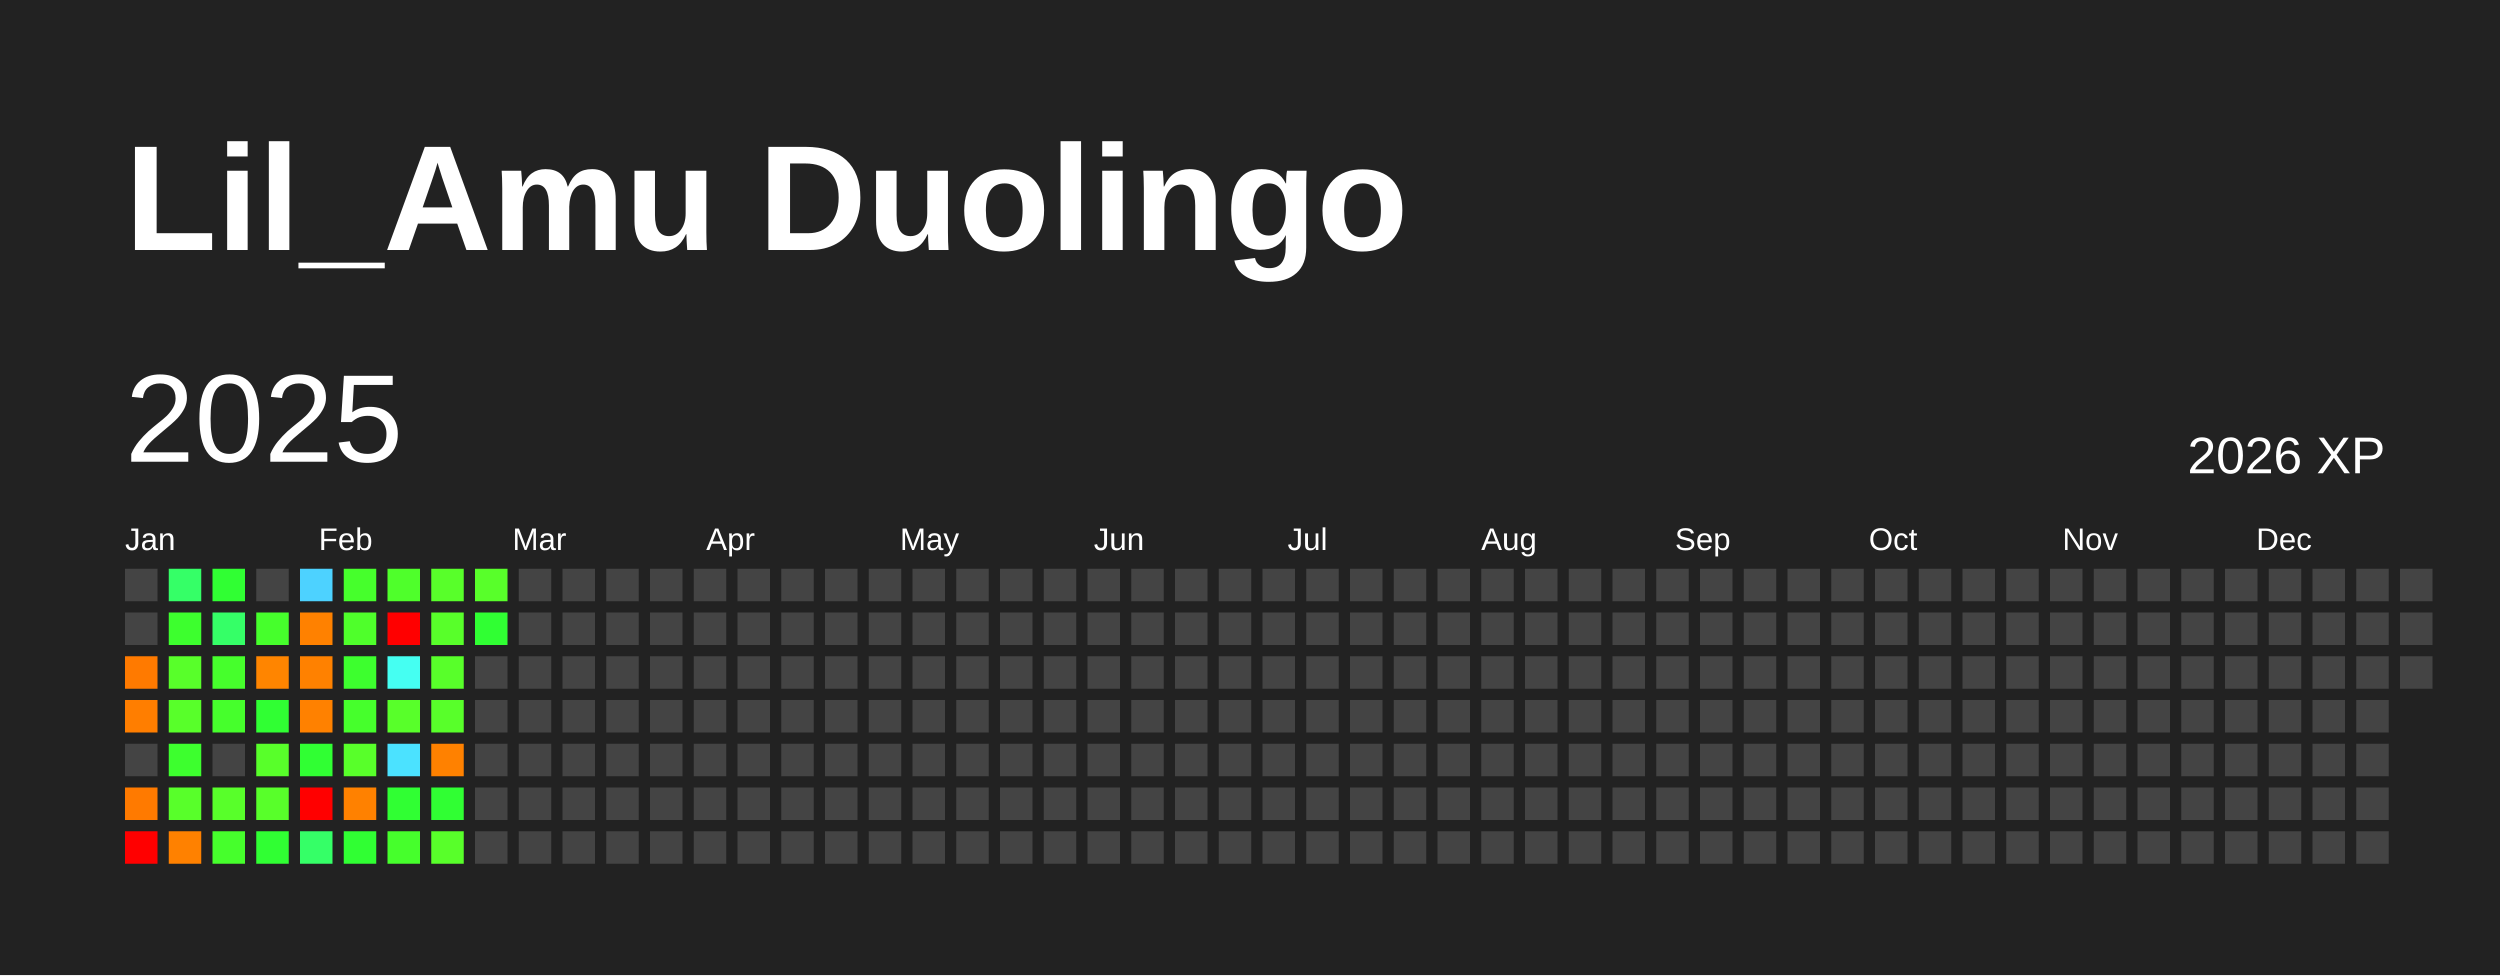
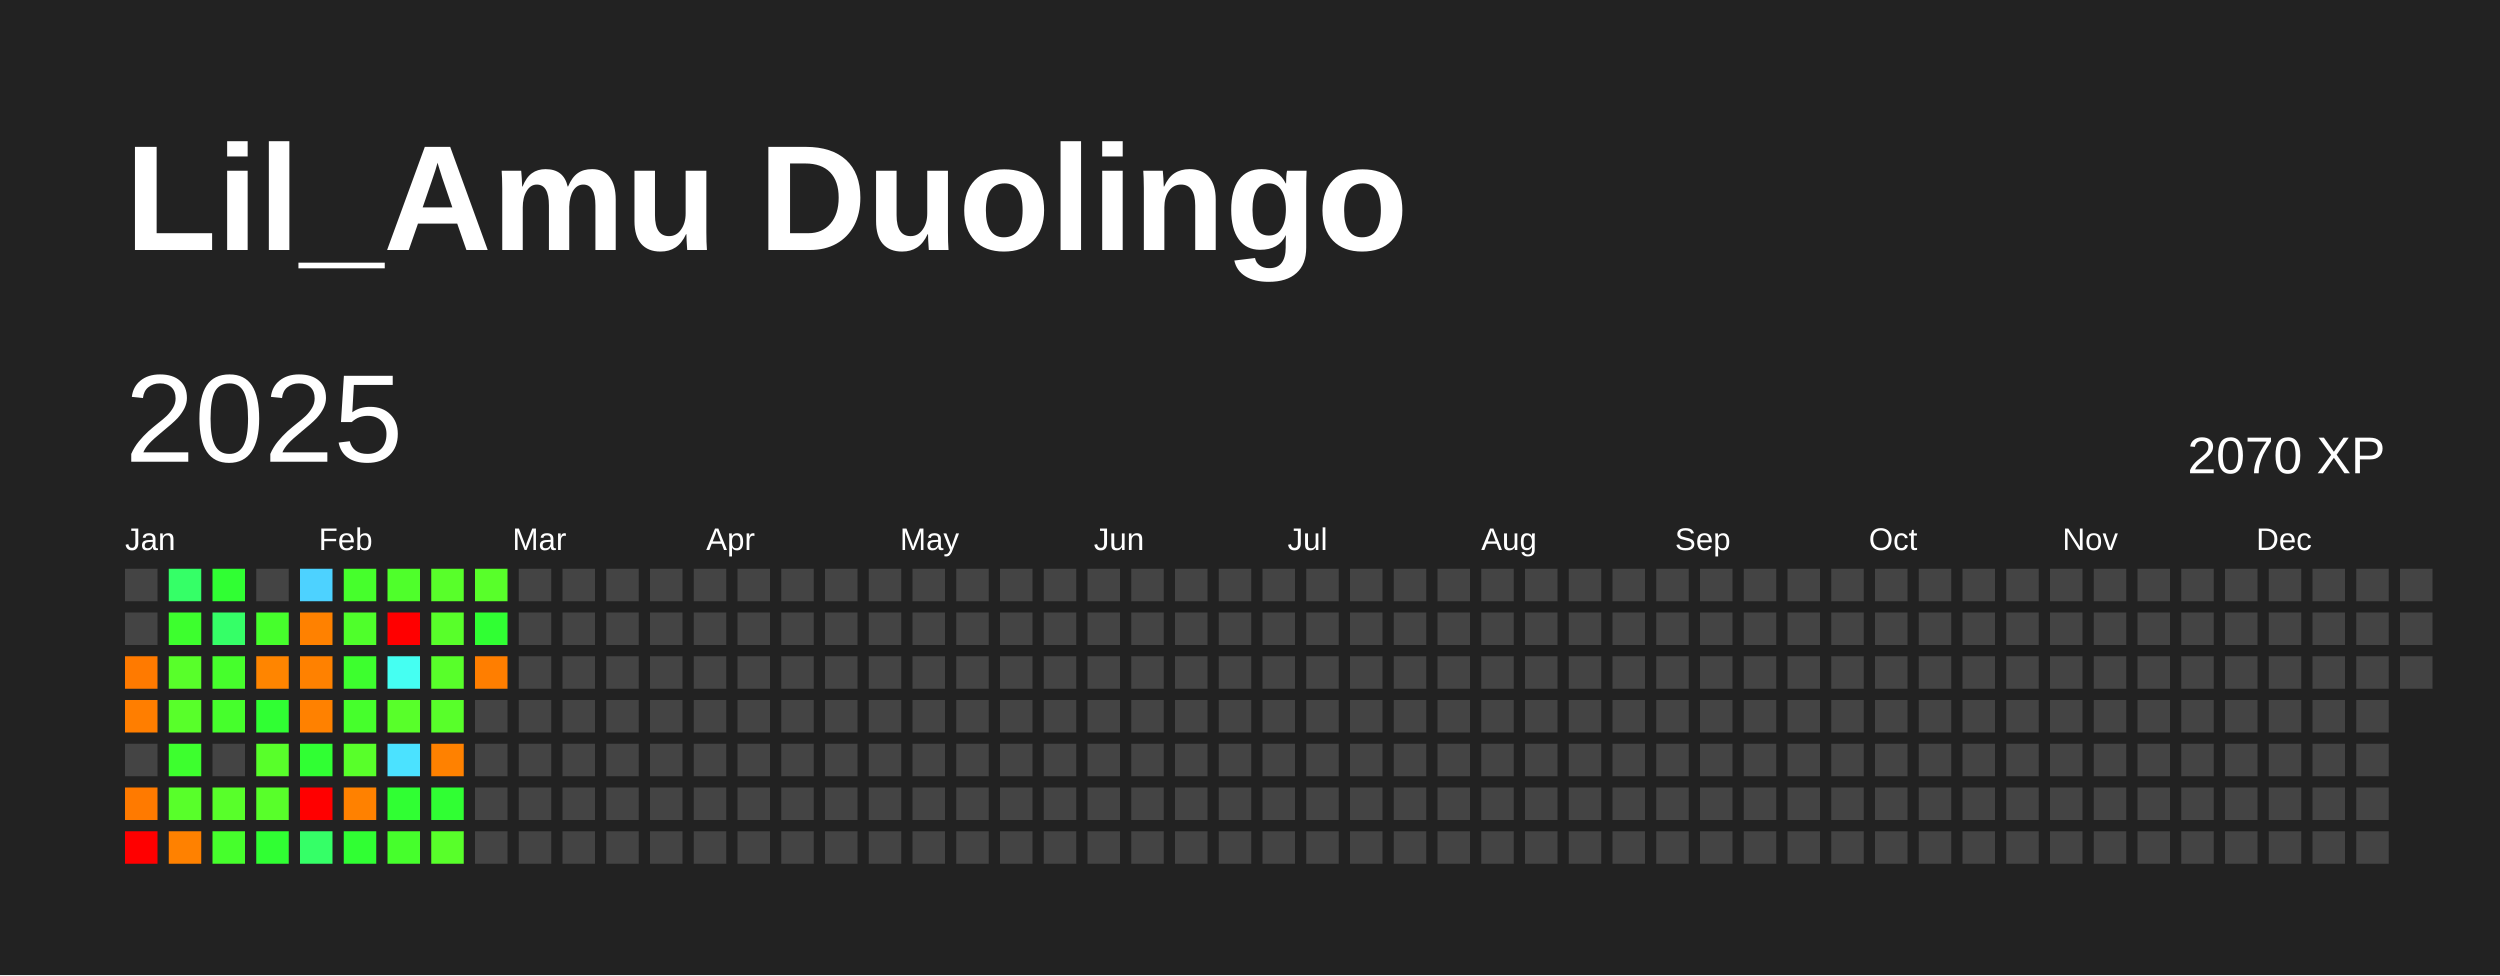
<svg xmlns="http://www.w3.org/2000/svg" baseProfile="full" height="78mm" version="1.1" viewBox="0,0,200,78" width="200mm">
  <defs />
  <rect fill="#222222" height="78" width="200" x="0" y="0" />
  <text fill="#FFFFFF" style="font-size:12px; font-family:Arial; font-weight:bold;" x="10" y="20">Lil_Amu Duolingo</text>
  <text dominant-baseline="hanging" fill="#FFFFFF" style="font-size:10.0px; font-family:Arial;" x="10" y="30">2025</text>
-   <text dominant-baseline="hanging" fill="#FFFFFF" style="font-size:4.125px; font-family:Arial;" x="175" y="35">2026 XP</text>
+   <text dominant-baseline="hanging" fill="#FFFFFF" style="font-size:4.125px; font-family:Arial;" x="175" y="35">2070 XP</text>
  <text fill="#FFFFFF" style="font-size:2.5px; font-family:Arial" x="10.0" y="44">Jan</text>
  <text fill="#FFFFFF" style="font-size:2.5px; font-family:Arial" x="25.5" y="44">Feb</text>
  <text fill="#FFFFFF" style="font-size:2.5px; font-family:Arial" x="41.0" y="44">Mar</text>
  <text fill="#FFFFFF" style="font-size:2.5px; font-family:Arial" x="56.5" y="44">Apr</text>
  <text fill="#FFFFFF" style="font-size:2.5px; font-family:Arial" x="72.0" y="44">May</text>
  <text fill="#FFFFFF" style="font-size:2.5px; font-family:Arial" x="87.5" y="44">Jun</text>
  <text fill="#FFFFFF" style="font-size:2.5px; font-family:Arial" x="103.0" y="44">Jul</text>
  <text fill="#FFFFFF" style="font-size:2.5px; font-family:Arial" x="118.5" y="44">Aug</text>
  <text fill="#FFFFFF" style="font-size:2.5px; font-family:Arial" x="134.0" y="44">Sep</text>
  <text fill="#FFFFFF" style="font-size:2.5px; font-family:Arial" x="149.5" y="44">Oct</text>
  <text fill="#FFFFFF" style="font-size:2.5px; font-family:Arial" x="165.0" y="44">Nov</text>
  <text fill="#FFFFFF" style="font-size:2.5px; font-family:Arial" x="180.5" y="44">Dec</text>
  <rect fill="#444444" height="2.6" width="2.6" x="10.0" y="45.5" />
  <rect fill="#444444" height="2.6" width="2.6" x="10.0" y="49.0" />
  <rect fill="#ff7a00" height="2.6" width="2.6" x="10.0" y="52.5" />
  <rect fill="#ff7e00" height="2.6" width="2.6" x="10.0" y="56.0" />
  <rect fill="#444444" height="2.6" width="2.6" x="10.0" y="59.5" />
  <rect fill="#ff7a00" height="2.6" width="2.6" x="10.0" y="63.0" />
  <rect fill="red" height="2.6" width="2.6" x="10.0" y="66.5" />
  <rect fill="#35ff67" height="2.6" width="2.6" x="13.5" y="45.5" />
  <rect fill="#3dff2e" height="2.6" width="2.6" x="13.5" y="49.0" />
  <rect fill="#58ff2a" height="2.6" width="2.6" x="13.5" y="52.5" />
  <rect fill="#58ff2a" height="2.6" width="2.6" x="13.5" y="56.0" />
  <rect fill="#3dff2e" height="2.6" width="2.6" x="13.5" y="59.5" />
  <rect fill="#58ff2a" height="2.6" width="2.6" x="13.5" y="63.0" />
  <rect fill="#ff8100" height="2.6" width="2.6" x="13.5" y="66.5" />
  <rect fill="#30ff33" height="2.6" width="2.6" x="17.0" y="45.5" />
  <rect fill="#35ff67" height="2.6" width="2.6" x="17.0" y="49.0" />
  <rect fill="#46ff2c" height="2.6" width="2.6" x="17.0" y="52.5" />
  <rect fill="#46ff2c" height="2.6" width="2.6" x="17.0" y="56.0" />
  <rect fill="#444444" height="2.6" width="2.6" x="17.0" y="59.5" />
  <rect fill="#58ff2a" height="2.6" width="2.6" x="17.0" y="63.0" />
  <rect fill="#46ff2c" height="2.6" width="2.6" x="17.0" y="66.5" />
  <rect fill="#444444" height="2.6" width="2.6" x="20.5" y="45.5" />
  <rect fill="#46ff2c" height="2.6" width="2.6" x="20.5" y="49.0" />
  <rect fill="#ff8500" height="2.6" width="2.6" x="20.5" y="52.5" />
  <rect fill="#30ff33" height="2.6" width="2.6" x="20.5" y="56.0" />
  <rect fill="#58ff2a" height="2.6" width="2.6" x="20.5" y="59.5" />
  <rect fill="#58ff2a" height="2.6" width="2.6" x="20.5" y="63.0" />
  <rect fill="#30ff33" height="2.6" width="2.6" x="20.5" y="66.5" />
  <rect fill="#4dd2ff" height="2.6" width="2.6" x="24.0" y="45.5" />
  <rect fill="#ff8100" height="2.6" width="2.6" x="24.0" y="49.0" />
  <rect fill="#ff8100" height="2.6" width="2.6" x="24.0" y="52.5" />
  <rect fill="#ff8100" height="2.6" width="2.6" x="24.0" y="56.0" />
  <rect fill="#30ff33" height="2.6" width="2.6" x="24.0" y="59.5" />
  <rect fill="red" height="2.6" width="2.6" x="24.0" y="63.0" />
  <rect fill="#35ff67" height="2.6" width="2.6" x="24.0" y="66.5" />
  <rect fill="#46ff2c" height="2.6" width="2.6" x="27.5" y="45.5" />
  <rect fill="#4fff2b" height="2.6" width="2.6" x="27.5" y="49.0" />
  <rect fill="#3dff2e" height="2.6" width="2.6" x="27.5" y="52.5" />
  <rect fill="#46ff2c" height="2.6" width="2.6" x="27.5" y="56.0" />
  <rect fill="#58ff2a" height="2.6" width="2.6" x="27.5" y="59.5" />
  <rect fill="#ff8100" height="2.6" width="2.6" x="27.5" y="63.0" />
  <rect fill="#30ff33" height="2.6" width="2.6" x="27.5" y="66.5" />
  <rect fill="#4fff2b" height="2.6" width="2.6" x="31.0" y="45.5" />
  <rect fill="red" height="2.6" width="2.6" x="31.0" y="49.0" />
  <rect fill="#45fff2" height="2.6" width="2.6" x="31.0" y="52.5" />
  <rect fill="#58ff2a" height="2.6" width="2.6" x="31.0" y="56.0" />
  <rect fill="#4be2ff" height="2.6" width="2.6" x="31.0" y="59.5" />
  <rect fill="#30ff33" height="2.6" width="2.6" x="31.0" y="63.0" />
  <rect fill="#46ff2c" height="2.6" width="2.6" x="31.0" y="66.5" />
  <rect fill="#58ff2a" height="2.6" width="2.6" x="34.5" y="45.5" />
  <rect fill="#58ff2a" height="2.6" width="2.6" x="34.5" y="49.0" />
  <rect fill="#58ff2a" height="2.6" width="2.6" x="34.5" y="52.5" />
  <rect fill="#58ff2a" height="2.6" width="2.6" x="34.5" y="56.0" />
  <rect fill="#ff8100" height="2.6" width="2.6" x="34.5" y="59.5" />
  <rect fill="#30ff33" height="2.6" width="2.6" x="34.5" y="63.0" />
  <rect fill="#58ff2a" height="2.6" width="2.6" x="34.5" y="66.5" />
  <rect fill="#58ff2a" height="2.6" width="2.6" x="38.0" y="45.5" />
  <rect fill="#30ff33" height="2.6" width="2.6" x="38.0" y="49.0" />
-   <rect fill="#444444" height="2.6" width="2.6" x="38.0" y="52.5" />
+   <rect fill="#ff7e00" height="2.6" width="2.6" x="38.0" y="52.5" />
  <rect fill="#444444" height="2.6" width="2.6" x="38.0" y="56.0" />
  <rect fill="#444444" height="2.6" width="2.6" x="38.0" y="59.5" />
  <rect fill="#444444" height="2.6" width="2.6" x="38.0" y="63.0" />
  <rect fill="#444444" height="2.6" width="2.6" x="38.0" y="66.5" />
  <rect fill="#444444" height="2.6" width="2.6" x="41.5" y="45.5" />
  <rect fill="#444444" height="2.6" width="2.6" x="41.5" y="49.0" />
  <rect fill="#444444" height="2.6" width="2.6" x="41.5" y="52.5" />
  <rect fill="#444444" height="2.6" width="2.6" x="41.5" y="56.0" />
  <rect fill="#444444" height="2.6" width="2.6" x="41.5" y="59.5" />
  <rect fill="#444444" height="2.6" width="2.6" x="41.5" y="63.0" />
  <rect fill="#444444" height="2.6" width="2.6" x="41.5" y="66.5" />
  <rect fill="#444444" height="2.6" width="2.6" x="45.0" y="45.5" />
  <rect fill="#444444" height="2.6" width="2.6" x="45.0" y="49.0" />
  <rect fill="#444444" height="2.6" width="2.6" x="45.0" y="52.5" />
  <rect fill="#444444" height="2.6" width="2.6" x="45.0" y="56.0" />
  <rect fill="#444444" height="2.6" width="2.6" x="45.0" y="59.5" />
  <rect fill="#444444" height="2.6" width="2.6" x="45.0" y="63.0" />
  <rect fill="#444444" height="2.6" width="2.6" x="45.0" y="66.5" />
  <rect fill="#444444" height="2.6" width="2.6" x="48.5" y="45.5" />
  <rect fill="#444444" height="2.6" width="2.6" x="48.5" y="49.0" />
  <rect fill="#444444" height="2.6" width="2.6" x="48.5" y="52.5" />
  <rect fill="#444444" height="2.6" width="2.6" x="48.5" y="56.0" />
  <rect fill="#444444" height="2.6" width="2.6" x="48.5" y="59.5" />
  <rect fill="#444444" height="2.6" width="2.6" x="48.5" y="63.0" />
  <rect fill="#444444" height="2.6" width="2.6" x="48.5" y="66.5" />
  <rect fill="#444444" height="2.6" width="2.6" x="52.0" y="45.5" />
  <rect fill="#444444" height="2.6" width="2.6" x="52.0" y="49.0" />
  <rect fill="#444444" height="2.6" width="2.6" x="52.0" y="52.5" />
  <rect fill="#444444" height="2.6" width="2.6" x="52.0" y="56.0" />
  <rect fill="#444444" height="2.6" width="2.6" x="52.0" y="59.5" />
  <rect fill="#444444" height="2.6" width="2.6" x="52.0" y="63.0" />
  <rect fill="#444444" height="2.6" width="2.6" x="52.0" y="66.5" />
  <rect fill="#444444" height="2.6" width="2.6" x="55.5" y="45.5" />
  <rect fill="#444444" height="2.6" width="2.6" x="55.5" y="49.0" />
  <rect fill="#444444" height="2.6" width="2.6" x="55.5" y="52.5" />
  <rect fill="#444444" height="2.6" width="2.6" x="55.5" y="56.0" />
  <rect fill="#444444" height="2.6" width="2.6" x="55.5" y="59.5" />
  <rect fill="#444444" height="2.6" width="2.6" x="55.5" y="63.0" />
  <rect fill="#444444" height="2.6" width="2.6" x="55.5" y="66.5" />
  <rect fill="#444444" height="2.6" width="2.6" x="59.0" y="45.5" />
  <rect fill="#444444" height="2.6" width="2.6" x="59.0" y="49.0" />
  <rect fill="#444444" height="2.6" width="2.6" x="59.0" y="52.5" />
  <rect fill="#444444" height="2.6" width="2.6" x="59.0" y="56.0" />
  <rect fill="#444444" height="2.6" width="2.6" x="59.0" y="59.5" />
  <rect fill="#444444" height="2.6" width="2.6" x="59.0" y="63.0" />
  <rect fill="#444444" height="2.6" width="2.6" x="59.0" y="66.5" />
  <rect fill="#444444" height="2.6" width="2.6" x="62.5" y="45.5" />
  <rect fill="#444444" height="2.6" width="2.6" x="62.5" y="49.0" />
  <rect fill="#444444" height="2.6" width="2.6" x="62.5" y="52.5" />
  <rect fill="#444444" height="2.6" width="2.6" x="62.5" y="56.0" />
  <rect fill="#444444" height="2.6" width="2.6" x="62.5" y="59.5" />
  <rect fill="#444444" height="2.6" width="2.6" x="62.5" y="63.0" />
  <rect fill="#444444" height="2.6" width="2.6" x="62.5" y="66.5" />
  <rect fill="#444444" height="2.6" width="2.6" x="66.0" y="45.5" />
  <rect fill="#444444" height="2.6" width="2.6" x="66.0" y="49.0" />
  <rect fill="#444444" height="2.6" width="2.6" x="66.0" y="52.5" />
  <rect fill="#444444" height="2.6" width="2.6" x="66.0" y="56.0" />
  <rect fill="#444444" height="2.6" width="2.6" x="66.0" y="59.5" />
  <rect fill="#444444" height="2.6" width="2.6" x="66.0" y="63.0" />
  <rect fill="#444444" height="2.6" width="2.6" x="66.0" y="66.5" />
  <rect fill="#444444" height="2.6" width="2.6" x="69.5" y="45.5" />
  <rect fill="#444444" height="2.6" width="2.6" x="69.5" y="49.0" />
  <rect fill="#444444" height="2.6" width="2.6" x="69.5" y="52.5" />
  <rect fill="#444444" height="2.6" width="2.6" x="69.5" y="56.0" />
  <rect fill="#444444" height="2.6" width="2.6" x="69.5" y="59.5" />
  <rect fill="#444444" height="2.6" width="2.6" x="69.5" y="63.0" />
  <rect fill="#444444" height="2.6" width="2.6" x="69.5" y="66.5" />
  <rect fill="#444444" height="2.6" width="2.6" x="73.0" y="45.5" />
  <rect fill="#444444" height="2.6" width="2.6" x="73.0" y="49.0" />
  <rect fill="#444444" height="2.6" width="2.6" x="73.0" y="52.5" />
  <rect fill="#444444" height="2.6" width="2.6" x="73.0" y="56.0" />
  <rect fill="#444444" height="2.6" width="2.6" x="73.0" y="59.5" />
  <rect fill="#444444" height="2.6" width="2.6" x="73.0" y="63.0" />
  <rect fill="#444444" height="2.6" width="2.6" x="73.0" y="66.5" />
  <rect fill="#444444" height="2.6" width="2.6" x="76.5" y="45.5" />
  <rect fill="#444444" height="2.6" width="2.6" x="76.5" y="49.0" />
  <rect fill="#444444" height="2.6" width="2.6" x="76.5" y="52.5" />
  <rect fill="#444444" height="2.6" width="2.6" x="76.5" y="56.0" />
  <rect fill="#444444" height="2.6" width="2.6" x="76.5" y="59.5" />
  <rect fill="#444444" height="2.6" width="2.6" x="76.5" y="63.0" />
  <rect fill="#444444" height="2.6" width="2.6" x="76.5" y="66.5" />
  <rect fill="#444444" height="2.6" width="2.6" x="80.0" y="45.5" />
  <rect fill="#444444" height="2.6" width="2.6" x="80.0" y="49.0" />
  <rect fill="#444444" height="2.6" width="2.6" x="80.0" y="52.5" />
  <rect fill="#444444" height="2.6" width="2.6" x="80.0" y="56.0" />
  <rect fill="#444444" height="2.6" width="2.6" x="80.0" y="59.5" />
  <rect fill="#444444" height="2.6" width="2.6" x="80.0" y="63.0" />
  <rect fill="#444444" height="2.6" width="2.6" x="80.0" y="66.5" />
  <rect fill="#444444" height="2.6" width="2.6" x="83.5" y="45.5" />
  <rect fill="#444444" height="2.6" width="2.6" x="83.5" y="49.0" />
  <rect fill="#444444" height="2.6" width="2.6" x="83.5" y="52.5" />
  <rect fill="#444444" height="2.6" width="2.6" x="83.5" y="56.0" />
  <rect fill="#444444" height="2.6" width="2.6" x="83.5" y="59.5" />
  <rect fill="#444444" height="2.6" width="2.6" x="83.5" y="63.0" />
  <rect fill="#444444" height="2.6" width="2.6" x="83.5" y="66.5" />
  <rect fill="#444444" height="2.6" width="2.6" x="87.0" y="45.5" />
  <rect fill="#444444" height="2.6" width="2.6" x="87.0" y="49.0" />
  <rect fill="#444444" height="2.6" width="2.6" x="87.0" y="52.5" />
  <rect fill="#444444" height="2.6" width="2.6" x="87.0" y="56.0" />
  <rect fill="#444444" height="2.6" width="2.6" x="87.0" y="59.5" />
  <rect fill="#444444" height="2.6" width="2.6" x="87.0" y="63.0" />
  <rect fill="#444444" height="2.6" width="2.6" x="87.0" y="66.5" />
  <rect fill="#444444" height="2.6" width="2.6" x="90.5" y="45.5" />
  <rect fill="#444444" height="2.6" width="2.6" x="90.5" y="49.0" />
  <rect fill="#444444" height="2.6" width="2.6" x="90.5" y="52.5" />
  <rect fill="#444444" height="2.6" width="2.6" x="90.5" y="56.0" />
  <rect fill="#444444" height="2.6" width="2.6" x="90.5" y="59.5" />
  <rect fill="#444444" height="2.6" width="2.6" x="90.5" y="63.0" />
  <rect fill="#444444" height="2.6" width="2.6" x="90.5" y="66.5" />
  <rect fill="#444444" height="2.6" width="2.6" x="94.0" y="45.5" />
  <rect fill="#444444" height="2.6" width="2.6" x="94.0" y="49.0" />
  <rect fill="#444444" height="2.6" width="2.6" x="94.0" y="52.5" />
  <rect fill="#444444" height="2.6" width="2.6" x="94.0" y="56.0" />
  <rect fill="#444444" height="2.6" width="2.6" x="94.0" y="59.5" />
  <rect fill="#444444" height="2.6" width="2.6" x="94.0" y="63.0" />
  <rect fill="#444444" height="2.6" width="2.6" x="94.0" y="66.5" />
  <rect fill="#444444" height="2.6" width="2.6" x="97.5" y="45.5" />
  <rect fill="#444444" height="2.6" width="2.6" x="97.5" y="49.0" />
  <rect fill="#444444" height="2.6" width="2.6" x="97.5" y="52.5" />
  <rect fill="#444444" height="2.6" width="2.6" x="97.5" y="56.0" />
  <rect fill="#444444" height="2.6" width="2.6" x="97.5" y="59.5" />
  <rect fill="#444444" height="2.6" width="2.6" x="97.5" y="63.0" />
  <rect fill="#444444" height="2.6" width="2.6" x="97.5" y="66.5" />
  <rect fill="#444444" height="2.6" width="2.6" x="101.0" y="45.5" />
  <rect fill="#444444" height="2.6" width="2.6" x="101.0" y="49.0" />
  <rect fill="#444444" height="2.6" width="2.6" x="101.0" y="52.5" />
  <rect fill="#444444" height="2.6" width="2.6" x="101.0" y="56.0" />
  <rect fill="#444444" height="2.6" width="2.6" x="101.0" y="59.5" />
  <rect fill="#444444" height="2.6" width="2.6" x="101.0" y="63.0" />
  <rect fill="#444444" height="2.6" width="2.6" x="101.0" y="66.5" />
  <rect fill="#444444" height="2.6" width="2.6" x="104.5" y="45.5" />
  <rect fill="#444444" height="2.6" width="2.6" x="104.5" y="49.0" />
  <rect fill="#444444" height="2.6" width="2.6" x="104.5" y="52.5" />
  <rect fill="#444444" height="2.6" width="2.6" x="104.5" y="56.0" />
  <rect fill="#444444" height="2.6" width="2.6" x="104.5" y="59.5" />
  <rect fill="#444444" height="2.6" width="2.6" x="104.5" y="63.0" />
  <rect fill="#444444" height="2.6" width="2.6" x="104.5" y="66.5" />
  <rect fill="#444444" height="2.6" width="2.6" x="108.0" y="45.5" />
  <rect fill="#444444" height="2.6" width="2.6" x="108.0" y="49.0" />
  <rect fill="#444444" height="2.6" width="2.6" x="108.0" y="52.5" />
  <rect fill="#444444" height="2.6" width="2.6" x="108.0" y="56.0" />
  <rect fill="#444444" height="2.6" width="2.6" x="108.0" y="59.5" />
  <rect fill="#444444" height="2.6" width="2.6" x="108.0" y="63.0" />
  <rect fill="#444444" height="2.6" width="2.6" x="108.0" y="66.5" />
  <rect fill="#444444" height="2.6" width="2.6" x="111.5" y="45.5" />
  <rect fill="#444444" height="2.6" width="2.6" x="111.5" y="49.0" />
  <rect fill="#444444" height="2.6" width="2.6" x="111.5" y="52.5" />
  <rect fill="#444444" height="2.6" width="2.6" x="111.5" y="56.0" />
  <rect fill="#444444" height="2.6" width="2.6" x="111.5" y="59.5" />
  <rect fill="#444444" height="2.6" width="2.6" x="111.5" y="63.0" />
  <rect fill="#444444" height="2.6" width="2.6" x="111.5" y="66.5" />
  <rect fill="#444444" height="2.6" width="2.6" x="115.0" y="45.5" />
  <rect fill="#444444" height="2.6" width="2.6" x="115.0" y="49.0" />
  <rect fill="#444444" height="2.6" width="2.6" x="115.0" y="52.5" />
  <rect fill="#444444" height="2.6" width="2.6" x="115.0" y="56.0" />
  <rect fill="#444444" height="2.6" width="2.6" x="115.0" y="59.5" />
  <rect fill="#444444" height="2.6" width="2.6" x="115.0" y="63.0" />
  <rect fill="#444444" height="2.6" width="2.6" x="115.0" y="66.5" />
  <rect fill="#444444" height="2.6" width="2.6" x="118.5" y="45.5" />
  <rect fill="#444444" height="2.6" width="2.6" x="118.5" y="49.0" />
  <rect fill="#444444" height="2.6" width="2.6" x="118.5" y="52.5" />
  <rect fill="#444444" height="2.6" width="2.6" x="118.5" y="56.0" />
  <rect fill="#444444" height="2.6" width="2.6" x="118.5" y="59.5" />
  <rect fill="#444444" height="2.6" width="2.6" x="118.5" y="63.0" />
  <rect fill="#444444" height="2.6" width="2.6" x="118.5" y="66.5" />
  <rect fill="#444444" height="2.6" width="2.6" x="122.0" y="45.5" />
  <rect fill="#444444" height="2.6" width="2.6" x="122.0" y="49.0" />
  <rect fill="#444444" height="2.6" width="2.6" x="122.0" y="52.5" />
  <rect fill="#444444" height="2.6" width="2.6" x="122.0" y="56.0" />
  <rect fill="#444444" height="2.6" width="2.6" x="122.0" y="59.5" />
  <rect fill="#444444" height="2.6" width="2.6" x="122.0" y="63.0" />
  <rect fill="#444444" height="2.6" width="2.6" x="122.0" y="66.5" />
  <rect fill="#444444" height="2.6" width="2.6" x="125.5" y="45.5" />
  <rect fill="#444444" height="2.6" width="2.6" x="125.5" y="49.0" />
  <rect fill="#444444" height="2.6" width="2.6" x="125.5" y="52.5" />
  <rect fill="#444444" height="2.6" width="2.6" x="125.5" y="56.0" />
  <rect fill="#444444" height="2.6" width="2.6" x="125.5" y="59.5" />
  <rect fill="#444444" height="2.6" width="2.6" x="125.5" y="63.0" />
  <rect fill="#444444" height="2.6" width="2.6" x="125.5" y="66.5" />
  <rect fill="#444444" height="2.6" width="2.6" x="129.0" y="45.5" />
  <rect fill="#444444" height="2.6" width="2.6" x="129.0" y="49.0" />
  <rect fill="#444444" height="2.6" width="2.6" x="129.0" y="52.5" />
  <rect fill="#444444" height="2.6" width="2.6" x="129.0" y="56.0" />
  <rect fill="#444444" height="2.6" width="2.6" x="129.0" y="59.5" />
  <rect fill="#444444" height="2.6" width="2.6" x="129.0" y="63.0" />
  <rect fill="#444444" height="2.6" width="2.6" x="129.0" y="66.5" />
  <rect fill="#444444" height="2.6" width="2.6" x="132.5" y="45.5" />
  <rect fill="#444444" height="2.6" width="2.6" x="132.5" y="49.0" />
  <rect fill="#444444" height="2.6" width="2.6" x="132.5" y="52.5" />
  <rect fill="#444444" height="2.6" width="2.6" x="132.5" y="56.0" />
  <rect fill="#444444" height="2.6" width="2.6" x="132.5" y="59.5" />
  <rect fill="#444444" height="2.6" width="2.6" x="132.5" y="63.0" />
  <rect fill="#444444" height="2.6" width="2.6" x="132.5" y="66.5" />
  <rect fill="#444444" height="2.6" width="2.6" x="136.0" y="45.5" />
  <rect fill="#444444" height="2.6" width="2.6" x="136.0" y="49.0" />
  <rect fill="#444444" height="2.6" width="2.6" x="136.0" y="52.5" />
  <rect fill="#444444" height="2.6" width="2.6" x="136.0" y="56.0" />
  <rect fill="#444444" height="2.6" width="2.6" x="136.0" y="59.5" />
  <rect fill="#444444" height="2.6" width="2.6" x="136.0" y="63.0" />
  <rect fill="#444444" height="2.6" width="2.6" x="136.0" y="66.5" />
  <rect fill="#444444" height="2.6" width="2.6" x="139.5" y="45.5" />
  <rect fill="#444444" height="2.6" width="2.6" x="139.5" y="49.0" />
  <rect fill="#444444" height="2.6" width="2.6" x="139.5" y="52.5" />
  <rect fill="#444444" height="2.6" width="2.6" x="139.5" y="56.0" />
  <rect fill="#444444" height="2.6" width="2.6" x="139.5" y="59.5" />
  <rect fill="#444444" height="2.6" width="2.6" x="139.5" y="63.0" />
  <rect fill="#444444" height="2.6" width="2.6" x="139.5" y="66.5" />
  <rect fill="#444444" height="2.6" width="2.6" x="143.0" y="45.5" />
  <rect fill="#444444" height="2.6" width="2.6" x="143.0" y="49.0" />
  <rect fill="#444444" height="2.6" width="2.6" x="143.0" y="52.5" />
  <rect fill="#444444" height="2.6" width="2.6" x="143.0" y="56.0" />
  <rect fill="#444444" height="2.6" width="2.6" x="143.0" y="59.5" />
  <rect fill="#444444" height="2.6" width="2.6" x="143.0" y="63.0" />
  <rect fill="#444444" height="2.6" width="2.6" x="143.0" y="66.5" />
  <rect fill="#444444" height="2.6" width="2.6" x="146.5" y="45.5" />
  <rect fill="#444444" height="2.6" width="2.6" x="146.5" y="49.0" />
  <rect fill="#444444" height="2.6" width="2.6" x="146.5" y="52.5" />
  <rect fill="#444444" height="2.6" width="2.6" x="146.5" y="56.0" />
  <rect fill="#444444" height="2.6" width="2.6" x="146.5" y="59.5" />
  <rect fill="#444444" height="2.6" width="2.6" x="146.5" y="63.0" />
  <rect fill="#444444" height="2.6" width="2.6" x="146.5" y="66.5" />
  <rect fill="#444444" height="2.6" width="2.6" x="150.0" y="45.5" />
  <rect fill="#444444" height="2.6" width="2.6" x="150.0" y="49.0" />
  <rect fill="#444444" height="2.6" width="2.6" x="150.0" y="52.5" />
  <rect fill="#444444" height="2.6" width="2.6" x="150.0" y="56.0" />
  <rect fill="#444444" height="2.6" width="2.6" x="150.0" y="59.5" />
  <rect fill="#444444" height="2.6" width="2.6" x="150.0" y="63.0" />
  <rect fill="#444444" height="2.6" width="2.6" x="150.0" y="66.5" />
  <rect fill="#444444" height="2.6" width="2.6" x="153.5" y="45.5" />
  <rect fill="#444444" height="2.6" width="2.6" x="153.5" y="49.0" />
  <rect fill="#444444" height="2.6" width="2.6" x="153.5" y="52.5" />
  <rect fill="#444444" height="2.6" width="2.6" x="153.5" y="56.0" />
  <rect fill="#444444" height="2.6" width="2.6" x="153.5" y="59.5" />
  <rect fill="#444444" height="2.6" width="2.6" x="153.5" y="63.0" />
  <rect fill="#444444" height="2.6" width="2.6" x="153.5" y="66.5" />
  <rect fill="#444444" height="2.6" width="2.6" x="157.0" y="45.5" />
  <rect fill="#444444" height="2.6" width="2.6" x="157.0" y="49.0" />
  <rect fill="#444444" height="2.6" width="2.6" x="157.0" y="52.5" />
  <rect fill="#444444" height="2.6" width="2.6" x="157.0" y="56.0" />
  <rect fill="#444444" height="2.6" width="2.6" x="157.0" y="59.5" />
  <rect fill="#444444" height="2.6" width="2.6" x="157.0" y="63.0" />
  <rect fill="#444444" height="2.6" width="2.6" x="157.0" y="66.5" />
  <rect fill="#444444" height="2.6" width="2.6" x="160.5" y="45.5" />
  <rect fill="#444444" height="2.6" width="2.6" x="160.5" y="49.0" />
  <rect fill="#444444" height="2.6" width="2.6" x="160.5" y="52.5" />
  <rect fill="#444444" height="2.6" width="2.6" x="160.5" y="56.0" />
  <rect fill="#444444" height="2.6" width="2.6" x="160.5" y="59.5" />
  <rect fill="#444444" height="2.6" width="2.6" x="160.5" y="63.0" />
  <rect fill="#444444" height="2.6" width="2.6" x="160.5" y="66.5" />
  <rect fill="#444444" height="2.6" width="2.6" x="164.0" y="45.5" />
  <rect fill="#444444" height="2.6" width="2.6" x="164.0" y="49.0" />
  <rect fill="#444444" height="2.6" width="2.6" x="164.0" y="52.5" />
  <rect fill="#444444" height="2.6" width="2.6" x="164.0" y="56.0" />
  <rect fill="#444444" height="2.6" width="2.6" x="164.0" y="59.5" />
  <rect fill="#444444" height="2.6" width="2.6" x="164.0" y="63.0" />
  <rect fill="#444444" height="2.6" width="2.6" x="164.0" y="66.5" />
  <rect fill="#444444" height="2.6" width="2.6" x="167.5" y="45.5" />
  <rect fill="#444444" height="2.6" width="2.6" x="167.5" y="49.0" />
  <rect fill="#444444" height="2.6" width="2.6" x="167.5" y="52.5" />
  <rect fill="#444444" height="2.6" width="2.6" x="167.5" y="56.0" />
  <rect fill="#444444" height="2.6" width="2.6" x="167.5" y="59.5" />
  <rect fill="#444444" height="2.6" width="2.6" x="167.5" y="63.0" />
  <rect fill="#444444" height="2.6" width="2.6" x="167.5" y="66.5" />
  <rect fill="#444444" height="2.6" width="2.6" x="171.0" y="45.5" />
  <rect fill="#444444" height="2.6" width="2.6" x="171.0" y="49.0" />
  <rect fill="#444444" height="2.6" width="2.6" x="171.0" y="52.5" />
  <rect fill="#444444" height="2.6" width="2.6" x="171.0" y="56.0" />
  <rect fill="#444444" height="2.6" width="2.6" x="171.0" y="59.5" />
  <rect fill="#444444" height="2.6" width="2.6" x="171.0" y="63.0" />
  <rect fill="#444444" height="2.6" width="2.6" x="171.0" y="66.5" />
  <rect fill="#444444" height="2.6" width="2.6" x="174.5" y="45.5" />
  <rect fill="#444444" height="2.6" width="2.6" x="174.5" y="49.0" />
  <rect fill="#444444" height="2.6" width="2.6" x="174.5" y="52.5" />
  <rect fill="#444444" height="2.6" width="2.6" x="174.5" y="56.0" />
  <rect fill="#444444" height="2.6" width="2.6" x="174.5" y="59.5" />
  <rect fill="#444444" height="2.6" width="2.6" x="174.5" y="63.0" />
  <rect fill="#444444" height="2.6" width="2.6" x="174.5" y="66.5" />
  <rect fill="#444444" height="2.6" width="2.6" x="178.0" y="45.5" />
  <rect fill="#444444" height="2.6" width="2.6" x="178.0" y="49.0" />
  <rect fill="#444444" height="2.6" width="2.6" x="178.0" y="52.5" />
  <rect fill="#444444" height="2.6" width="2.6" x="178.0" y="56.0" />
  <rect fill="#444444" height="2.6" width="2.6" x="178.0" y="59.5" />
  <rect fill="#444444" height="2.6" width="2.6" x="178.0" y="63.0" />
  <rect fill="#444444" height="2.6" width="2.6" x="178.0" y="66.5" />
  <rect fill="#444444" height="2.6" width="2.6" x="181.5" y="45.5" />
  <rect fill="#444444" height="2.6" width="2.6" x="181.5" y="49.0" />
  <rect fill="#444444" height="2.6" width="2.6" x="181.5" y="52.5" />
  <rect fill="#444444" height="2.6" width="2.6" x="181.5" y="56.0" />
  <rect fill="#444444" height="2.6" width="2.6" x="181.5" y="59.5" />
  <rect fill="#444444" height="2.6" width="2.6" x="181.5" y="63.0" />
  <rect fill="#444444" height="2.6" width="2.6" x="181.5" y="66.5" />
  <rect fill="#444444" height="2.6" width="2.6" x="185.0" y="45.5" />
  <rect fill="#444444" height="2.6" width="2.6" x="185.0" y="49.0" />
  <rect fill="#444444" height="2.6" width="2.6" x="185.0" y="52.5" />
  <rect fill="#444444" height="2.6" width="2.6" x="185.0" y="56.0" />
  <rect fill="#444444" height="2.6" width="2.6" x="185.0" y="59.5" />
  <rect fill="#444444" height="2.6" width="2.6" x="185.0" y="63.0" />
  <rect fill="#444444" height="2.6" width="2.6" x="185.0" y="66.5" />
  <rect fill="#444444" height="2.6" width="2.6" x="188.5" y="45.5" />
  <rect fill="#444444" height="2.6" width="2.6" x="188.5" y="49.0" />
  <rect fill="#444444" height="2.6" width="2.6" x="188.5" y="52.5" />
  <rect fill="#444444" height="2.6" width="2.6" x="188.5" y="56.0" />
  <rect fill="#444444" height="2.6" width="2.6" x="188.5" y="59.5" />
  <rect fill="#444444" height="2.6" width="2.6" x="188.5" y="63.0" />
  <rect fill="#444444" height="2.6" width="2.6" x="188.5" y="66.5" />
  <rect fill="#444444" height="2.6" width="2.6" x="192.0" y="45.5" />
  <rect fill="#444444" height="2.6" width="2.6" x="192.0" y="49.0" />
  <rect fill="#444444" height="2.6" width="2.6" x="192.0" y="52.5" />
</svg>
